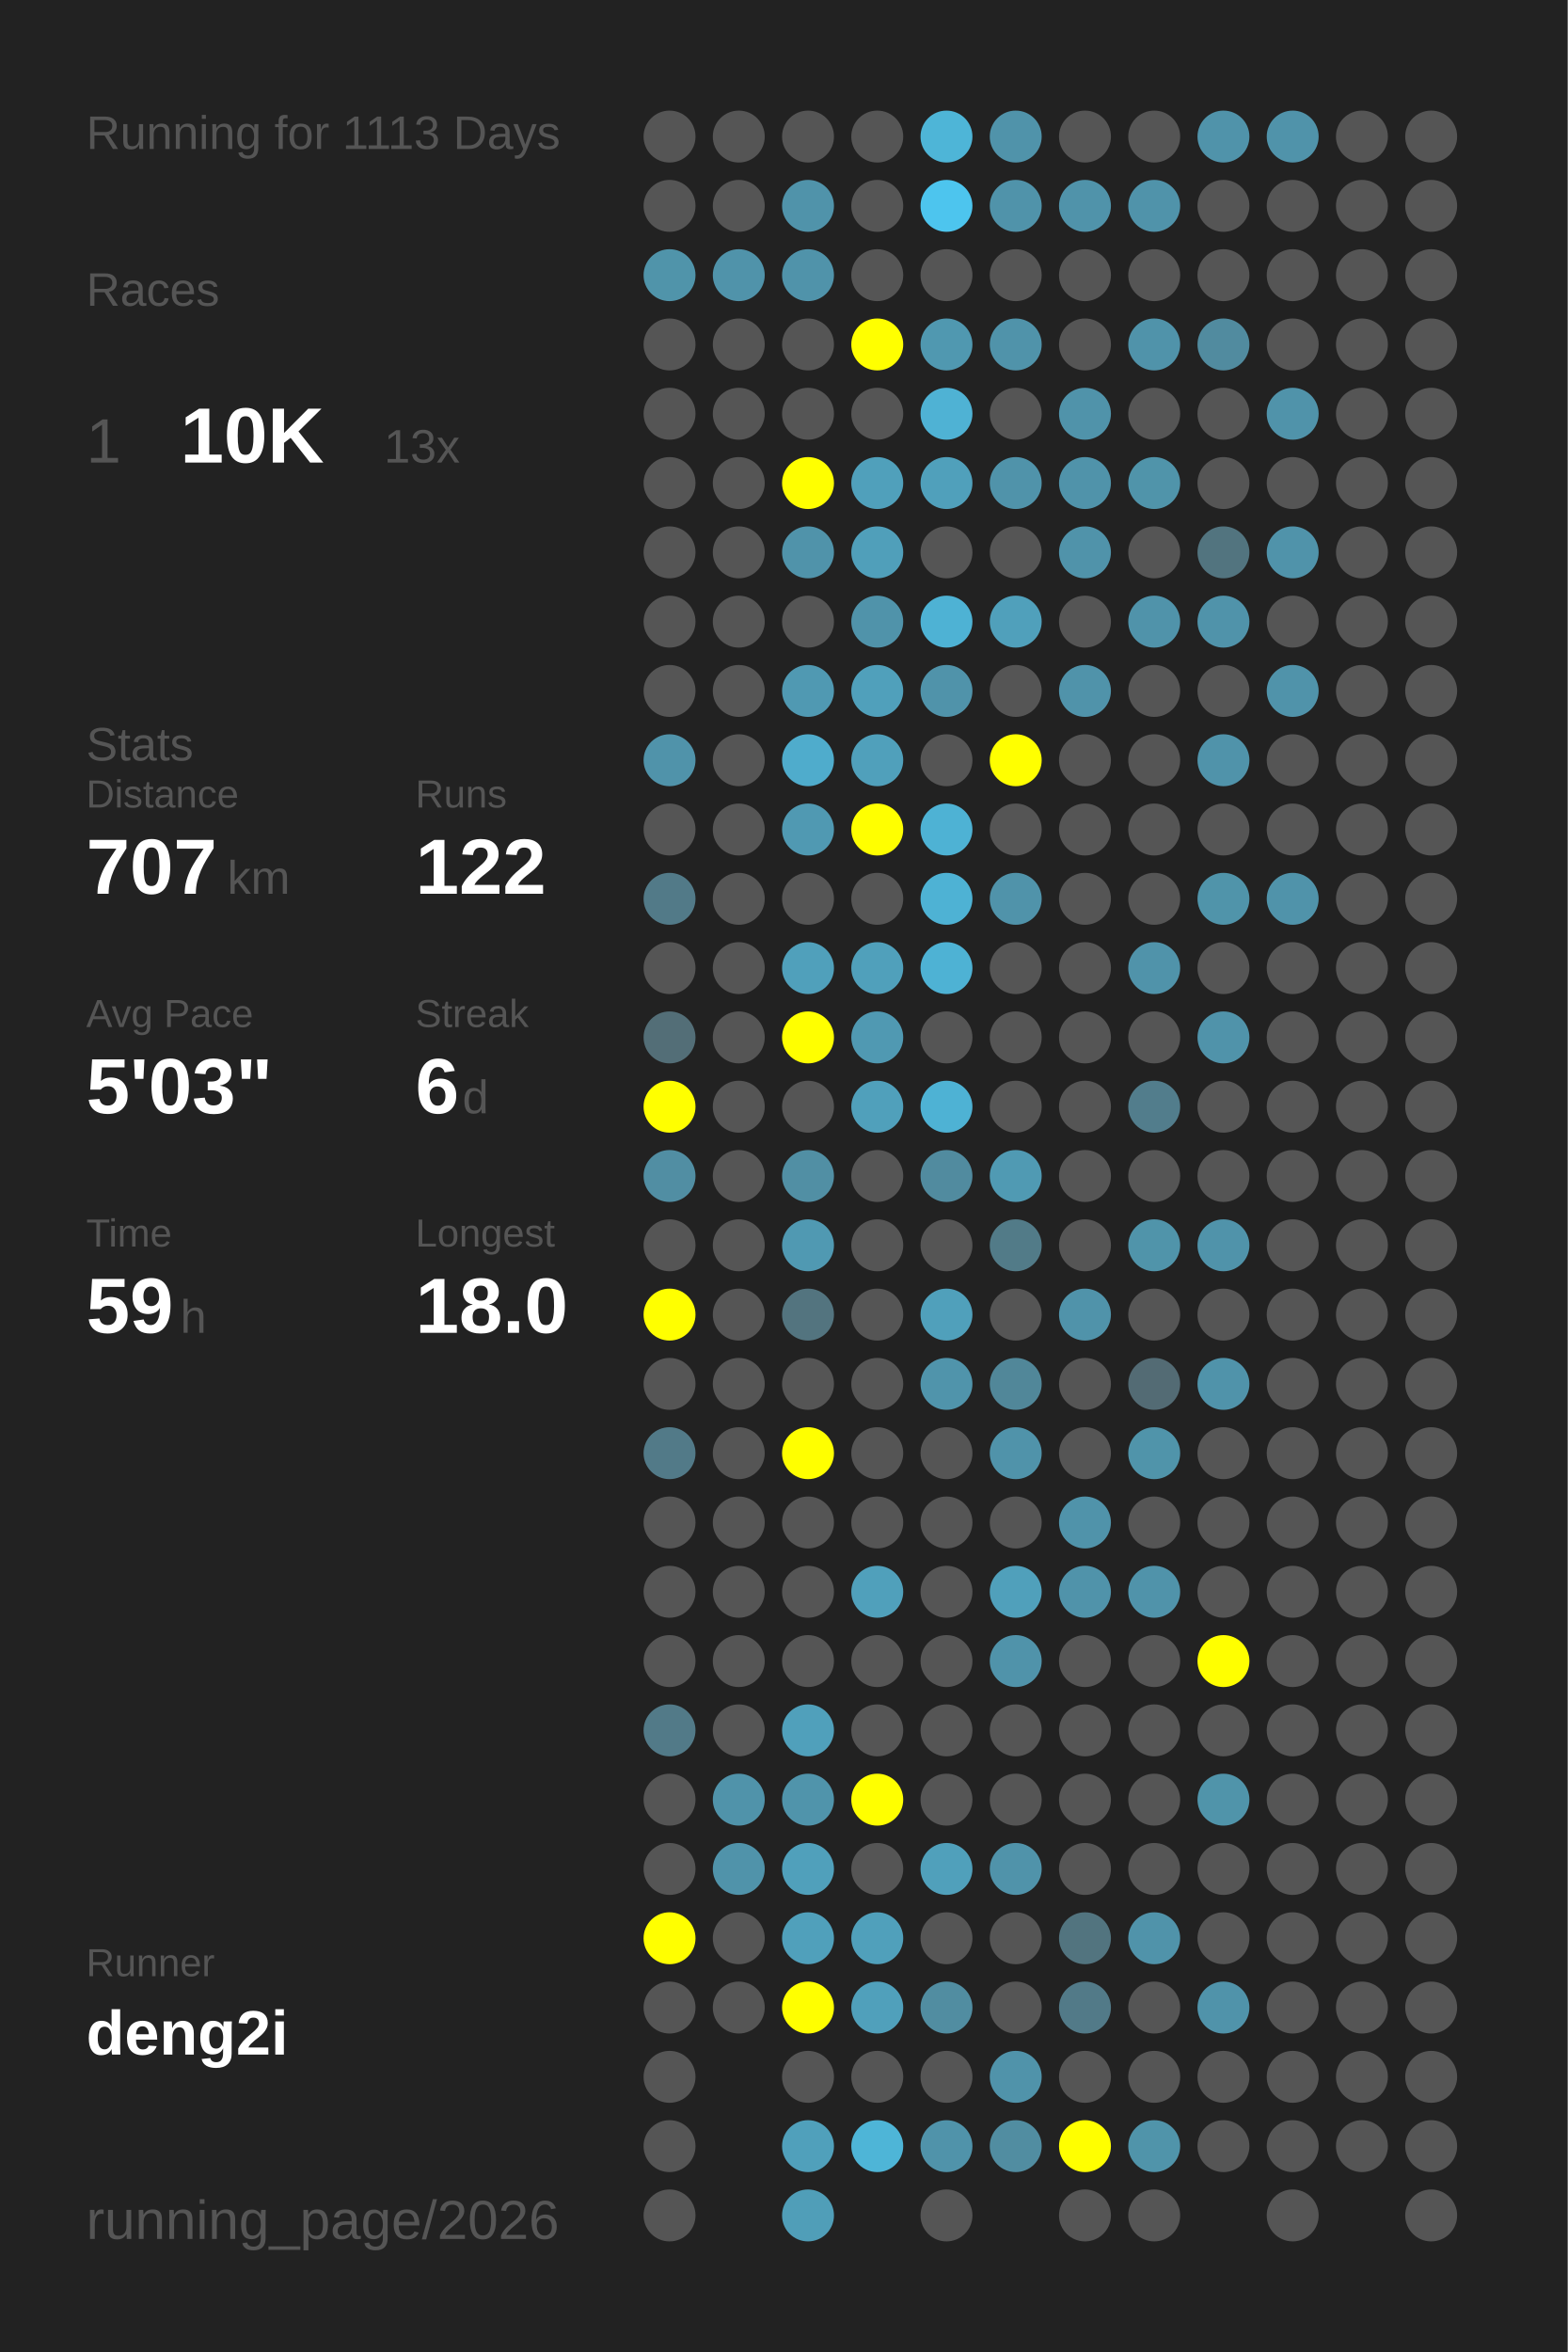
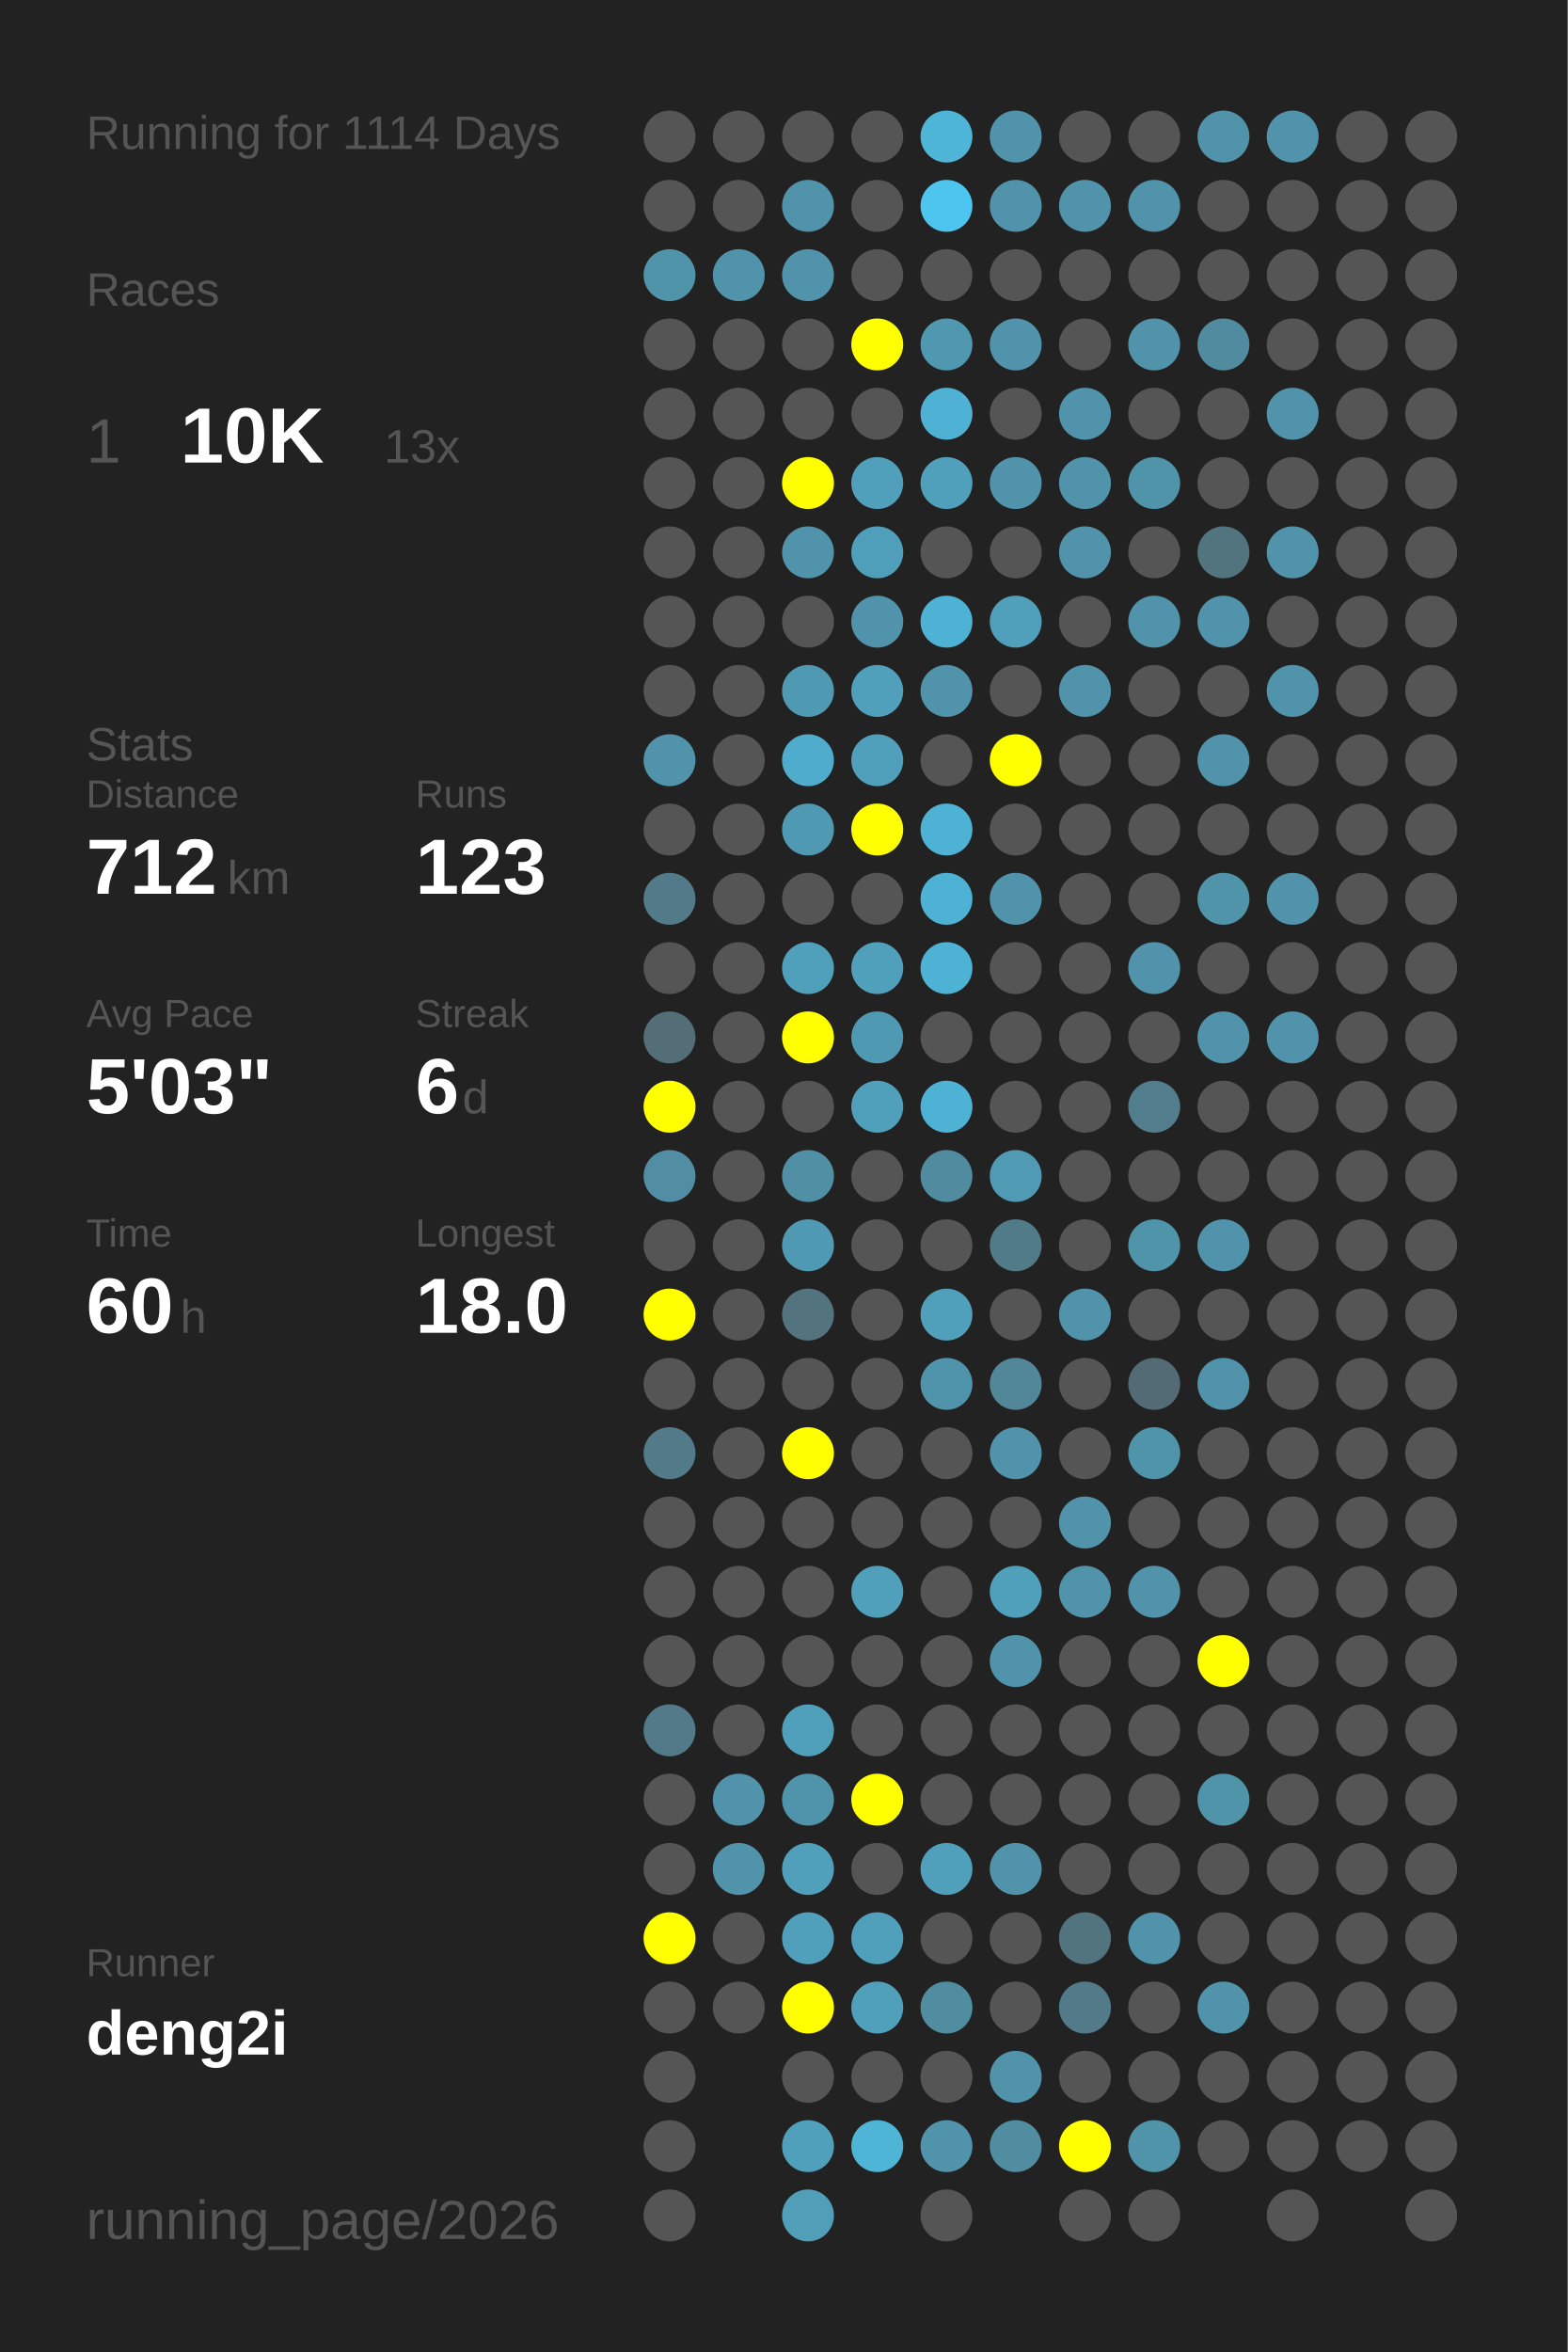
<svg xmlns="http://www.w3.org/2000/svg" baseProfile="full" height="300mm" version="1.1" viewBox="0,0,200,300" width="200mm">
  <defs />
  <rect fill="#222222" height="300" width="200" x="0" y="0" />
-   <text fill="#555555" style="font-size:6px; font-family:Arial;" x="11" y="19">Running for 1113 Days</text>
+   <text fill="#555555" style="font-size:6px; font-family:Arial;" x="11" y="19">Running for 1114 Days</text>
  <text fill="#555555" style="font-size:6px; font-family:Arial;" x="11" y="39">Races</text>
  <text fill="#555555" style="font-size:8px; font-family:Arial;" x="11" y="59">1</text>
  <text fill="#FFFFFF" style="font-size:10px; font-family:Arial; font-weight:bold;" x="23" y="59">10K</text>
  <text fill="#555555" style="font-size:6px; font-family:Arial;" x="49" y="59">13x</text>
  <text fill="#555555" style="font-size:6px; font-family:Arial;" x="11" y="97">Stats</text>
  <text fill="#555555" style="font-size:5px; font-family:Arial;" x="11" y="103">Distance</text>
-   <text fill="#FFFFFF" style="font-size:10px; font-family:Arial; font-weight:bold;" x="11" y="114">707</text>
+   <text fill="#FFFFFF" style="font-size:10px; font-family:Arial; font-weight:bold;" x="11" y="114">712</text>
  <text fill="#555555" style="font-size:6px; font-family:Arial;" x="29" y="114">km</text>
  <text fill="#555555" style="font-size:5px; font-family:Arial;" x="53" y="103">Runs</text>
-   <text fill="#FFFFFF" style="font-size:10px; font-family:Arial; font-weight:bold;" x="53" y="114">122</text>
+   <text fill="#FFFFFF" style="font-size:10px; font-family:Arial; font-weight:bold;" x="53" y="114">123</text>
  <text fill="#555555" style="font-size:5px; font-family:Arial;" x="11" y="131">Avg Pace</text>
  <text fill="#FFFFFF" style="font-size:10px; font-family:Arial; font-weight:bold;" x="11" y="142">5'03"</text>
  <text fill="#555555" style="font-size:5px; font-family:Arial;" x="53" y="131">Streak</text>
  <text fill="#FFFFFF" style="font-size:10px; font-family:Arial; font-weight:bold;" x="53" y="142">6</text>
  <text fill="#555555" style="font-size:6px; font-family:Arial;" x="59" y="142">d</text>
  <text fill="#555555" style="font-size:5px; font-family:Arial;" x="11" y="159">Time</text>
-   <text fill="#FFFFFF" style="font-size:10px; font-family:Arial; font-weight:bold;" x="11" y="170">59</text>
+   <text fill="#FFFFFF" style="font-size:10px; font-family:Arial; font-weight:bold;" x="11" y="170">60</text>
  <text fill="#555555" style="font-size:6px; font-family:Arial;" x="23" y="170">h</text>
  <text fill="#555555" style="font-size:5px; font-family:Arial;" x="53" y="159">Longest</text>
  <text fill="#FFFFFF" style="font-size:10px; font-family:Arial; font-weight:bold;" x="53" y="170">18.0</text>
  <text fill="#555555" style="font-size:5px; font-family:Arial;" x="11" y="252.065">Runner</text>
  <text fill="#FFFFFF" style="font-size:8px; font-family:Arial; font-weight:bold;" x="11" y="262.065">deng2i</text>
  <text fill="#555555" style="font-size:7px; font-family:Arial;" x="11" y="285.581">running_page/2026</text>
  <circle cx="85.417" cy="17.419" fill="#555555" r="3.312" />
  <circle cx="85.417" cy="26.258" fill="#555555" r="3.312" />
  <circle cx="85.417" cy="35.097" fill="#5094aa" r="3.312" />
  <circle cx="85.417" cy="43.935" fill="#555555" r="3.312" />
  <circle cx="85.417" cy="52.774" fill="#555555" r="3.312" />
  <circle cx="85.417" cy="61.613" fill="#555555" r="3.312" />
  <circle cx="85.417" cy="70.452" fill="#555555" r="3.312" />
  <circle cx="85.417" cy="79.29" fill="#555555" r="3.312" />
  <circle cx="85.417" cy="88.129" fill="#555555" r="3.312" />
  <circle cx="85.417" cy="96.968" fill="#5093aa" r="3.312" />
  <circle cx="85.417" cy="105.806" fill="#555555" r="3.312" />
  <circle cx="85.417" cy="114.645" fill="#527a88" r="3.312" />
  <circle cx="85.417" cy="123.484" fill="#555555" r="3.312" />
  <circle cx="85.417" cy="132.323" fill="#536e77" r="3.312" />
  <circle cx="85.417" cy="141.161" fill="#FFFF00" r="3.312" />
  <circle cx="85.417" cy="150" fill="#518ea3" r="3.312" />
  <circle cx="85.417" cy="158.839" fill="#555555" r="3.312" />
  <circle cx="85.417" cy="167.677" fill="#FFFF00" r="3.312" />
  <circle cx="85.417" cy="176.516" fill="#555555" r="3.312" />
  <circle cx="85.417" cy="185.355" fill="#527a88" r="3.312" />
  <circle cx="85.417" cy="194.194" fill="#555555" r="3.312" />
  <circle cx="85.417" cy="203.032" fill="#555555" r="3.312" />
  <circle cx="85.417" cy="211.871" fill="#555555" r="3.312" />
  <circle cx="85.417" cy="220.71" fill="#527a88" r="3.312" />
  <circle cx="85.417" cy="229.548" fill="#555555" r="3.312" />
  <circle cx="85.417" cy="238.387" fill="#555555" r="3.312" />
  <circle cx="85.417" cy="247.226" fill="#FFFF00" r="3.312" />
  <circle cx="85.417" cy="256.065" fill="#555555" r="3.312" />
  <circle cx="85.417" cy="264.903" fill="#555555" r="3.312" />
  <circle cx="85.417" cy="273.742" fill="#555555" r="3.312" />
  <circle cx="85.417" cy="282.581" fill="#555555" r="3.312" />
  <circle cx="94.25" cy="17.419" fill="#555555" r="3.312" />
  <circle cx="94.25" cy="26.258" fill="#555555" r="3.312" />
  <circle cx="94.25" cy="35.097" fill="#5093aa" r="3.312" />
  <circle cx="94.25" cy="43.935" fill="#555555" r="3.312" />
  <circle cx="94.25" cy="52.774" fill="#555555" r="3.312" />
  <circle cx="94.25" cy="61.613" fill="#555555" r="3.312" />
  <circle cx="94.25" cy="70.452" fill="#555555" r="3.312" />
  <circle cx="94.25" cy="79.29" fill="#555555" r="3.312" />
  <circle cx="94.25" cy="88.129" fill="#555555" r="3.312" />
  <circle cx="94.25" cy="96.968" fill="#555555" r="3.312" />
  <circle cx="94.25" cy="105.806" fill="#555555" r="3.312" />
  <circle cx="94.25" cy="114.645" fill="#555555" r="3.312" />
  <circle cx="94.25" cy="123.484" fill="#555555" r="3.312" />
  <circle cx="94.25" cy="132.323" fill="#555555" r="3.312" />
  <circle cx="94.25" cy="141.161" fill="#555555" r="3.312" />
  <circle cx="94.25" cy="150" fill="#555555" r="3.312" />
  <circle cx="94.25" cy="158.839" fill="#555555" r="3.312" />
  <circle cx="94.25" cy="167.677" fill="#555555" r="3.312" />
  <circle cx="94.25" cy="176.516" fill="#555555" r="3.312" />
  <circle cx="94.25" cy="185.355" fill="#555555" r="3.312" />
  <circle cx="94.25" cy="194.194" fill="#555555" r="3.312" />
  <circle cx="94.25" cy="203.032" fill="#555555" r="3.312" />
  <circle cx="94.25" cy="211.871" fill="#555555" r="3.312" />
  <circle cx="94.25" cy="220.71" fill="#555555" r="3.312" />
  <circle cx="94.25" cy="229.548" fill="#5093aa" r="3.312" />
  <circle cx="94.25" cy="238.387" fill="#5093aa" r="3.312" />
  <circle cx="94.25" cy="247.226" fill="#555555" r="3.312" />
  <circle cx="94.25" cy="256.065" fill="#555555" r="3.312" />
  <circle cx="103.083" cy="17.419" fill="#555555" r="3.312" />
  <circle cx="103.083" cy="26.258" fill="#5093aa" r="3.312" />
  <circle cx="103.083" cy="35.097" fill="#5093aa" r="3.312" />
  <circle cx="103.083" cy="43.935" fill="#555555" r="3.312" />
  <circle cx="103.083" cy="52.774" fill="#555555" r="3.312" />
  <circle cx="103.083" cy="61.613" fill="#FFFF00" r="3.312" />
  <circle cx="103.083" cy="70.452" fill="#5093aa" r="3.312" />
  <circle cx="103.083" cy="79.29" fill="#555555" r="3.312" />
  <circle cx="103.083" cy="88.129" fill="#5099b2" r="3.312" />
  <circle cx="103.083" cy="96.968" fill="#4faccc" r="3.312" />
  <circle cx="103.083" cy="105.806" fill="#5099b2" r="3.312" />
  <circle cx="103.083" cy="114.645" fill="#555555" r="3.312" />
  <circle cx="103.083" cy="123.484" fill="#50a0bb" r="3.312" />
  <circle cx="103.083" cy="132.323" fill="#FFFF00" r="3.312" />
  <circle cx="103.083" cy="141.161" fill="#555555" r="3.312" />
  <circle cx="103.083" cy="150" fill="#518fa4" r="3.312" />
  <circle cx="103.083" cy="158.839" fill="#5099b2" r="3.312" />
  <circle cx="103.083" cy="167.677" fill="#53747f" r="3.312" />
  <circle cx="103.083" cy="176.516" fill="#555555" r="3.312" />
  <circle cx="103.083" cy="185.355" fill="#FFFF00" r="3.312" />
  <circle cx="103.083" cy="194.194" fill="#555555" r="3.312" />
  <circle cx="103.083" cy="203.032" fill="#555555" r="3.312" />
  <circle cx="103.083" cy="211.871" fill="#555555" r="3.312" />
  <circle cx="103.083" cy="220.71" fill="#50a0bb" r="3.312" />
  <circle cx="103.083" cy="229.548" fill="#5094ab" r="3.312" />
  <circle cx="103.083" cy="238.387" fill="#50a0bb" r="3.312" />
  <circle cx="103.083" cy="247.226" fill="#50a0bb" r="3.312" />
  <circle cx="103.083" cy="256.065" fill="#FFFF00" r="3.312" />
  <circle cx="103.083" cy="264.903" fill="#555555" r="3.312" />
  <circle cx="103.083" cy="273.742" fill="#50a0bb" r="3.312" />
  <circle cx="103.083" cy="282.581" fill="#509eb8" r="3.312" />
  <circle cx="111.917" cy="17.419" fill="#555555" r="3.312" />
  <circle cx="111.917" cy="26.258" fill="#555555" r="3.312" />
  <circle cx="111.917" cy="35.097" fill="#555555" r="3.312" />
  <circle cx="111.917" cy="43.935" fill="#FFFF00" r="3.312" />
  <circle cx="111.917" cy="52.774" fill="#555555" r="3.312" />
  <circle cx="111.917" cy="61.613" fill="#50a0bb" r="3.312" />
  <circle cx="111.917" cy="70.452" fill="#509fba" r="3.312" />
  <circle cx="111.917" cy="79.29" fill="#5093aa" r="3.312" />
  <circle cx="111.917" cy="88.129" fill="#50a0bb" r="3.312" />
  <circle cx="111.917" cy="96.968" fill="#50a0bb" r="3.312" />
  <circle cx="111.917" cy="105.806" fill="#FFFF00" r="3.312" />
  <circle cx="111.917" cy="114.645" fill="#555555" r="3.312" />
  <circle cx="111.917" cy="123.484" fill="#50a0bb" r="3.312" />
  <circle cx="111.917" cy="132.323" fill="#5099b2" r="3.312" />
  <circle cx="111.917" cy="141.161" fill="#50a0bb" r="3.312" />
  <circle cx="111.917" cy="150" fill="#555555" r="3.312" />
  <circle cx="111.917" cy="158.839" fill="#555555" r="3.312" />
  <circle cx="111.917" cy="167.677" fill="#555555" r="3.312" />
  <circle cx="111.917" cy="176.516" fill="#555555" r="3.312" />
  <circle cx="111.917" cy="185.355" fill="#555555" r="3.312" />
  <circle cx="111.917" cy="194.194" fill="#555555" r="3.312" />
  <circle cx="111.917" cy="203.032" fill="#50a0bb" r="3.312" />
  <circle cx="111.917" cy="211.871" fill="#555555" r="3.312" />
  <circle cx="111.917" cy="220.71" fill="#555555" r="3.312" />
  <circle cx="111.917" cy="229.548" fill="#FFFF00" r="3.312" />
  <circle cx="111.917" cy="238.387" fill="#555555" r="3.312" />
  <circle cx="111.917" cy="247.226" fill="#50a0bb" r="3.312" />
  <circle cx="111.917" cy="256.065" fill="#50a0bb" r="3.312" />
  <circle cx="111.917" cy="264.903" fill="#555555" r="3.312" />
  <circle cx="111.917" cy="273.742" fill="#4eb5d7" r="3.312" />
  <circle cx="120.75" cy="17.419" fill="#4eb5d7" r="3.312" />
  <circle cx="120.75" cy="26.258" fill="#4dc5ee" r="3.312" />
  <circle cx="120.75" cy="35.097" fill="#555555" r="3.312" />
  <circle cx="120.75" cy="43.935" fill="#5098b0" r="3.312" />
  <circle cx="120.75" cy="52.774" fill="#4fb2d4" r="3.312" />
  <circle cx="120.75" cy="61.613" fill="#50a0bb" r="3.312" />
  <circle cx="120.75" cy="70.452" fill="#555555" r="3.312" />
  <circle cx="120.75" cy="79.29" fill="#4eb2d4" r="3.312" />
  <circle cx="120.75" cy="88.129" fill="#5093aa" r="3.312" />
  <circle cx="120.75" cy="96.968" fill="#555555" r="3.312" />
  <circle cx="120.75" cy="105.806" fill="#4eb2d4" r="3.312" />
  <circle cx="120.75" cy="114.645" fill="#4eb2d4" r="3.312" />
  <circle cx="120.75" cy="123.484" fill="#4eb2d4" r="3.312" />
  <circle cx="120.75" cy="132.323" fill="#555555" r="3.312" />
  <circle cx="120.75" cy="141.161" fill="#4eb2d4" r="3.312" />
  <circle cx="120.75" cy="150" fill="#518b9f" r="3.312" />
  <circle cx="120.75" cy="158.839" fill="#555555" r="3.312" />
  <circle cx="120.75" cy="167.677" fill="#50a0bb" r="3.312" />
  <circle cx="120.75" cy="176.516" fill="#5094ab" r="3.312" />
  <circle cx="120.75" cy="185.355" fill="#555555" r="3.312" />
  <circle cx="120.75" cy="194.194" fill="#555555" r="3.312" />
  <circle cx="120.75" cy="203.032" fill="#555555" r="3.312" />
  <circle cx="120.75" cy="211.871" fill="#555555" r="3.312" />
  <circle cx="120.75" cy="220.71" fill="#555555" r="3.312" />
  <circle cx="120.75" cy="229.548" fill="#555555" r="3.312" />
  <circle cx="120.75" cy="238.387" fill="#50a0bb" r="3.312" />
  <circle cx="120.75" cy="247.226" fill="#555555" r="3.312" />
  <circle cx="120.75" cy="256.065" fill="#518da1" r="3.312" />
  <circle cx="120.75" cy="264.903" fill="#555555" r="3.312" />
  <circle cx="120.75" cy="273.742" fill="#5093aa" r="3.312" />
  <circle cx="120.75" cy="282.581" fill="#555555" r="3.312" />
  <circle cx="129.583" cy="17.419" fill="#5093aa" r="3.312" />
  <circle cx="129.583" cy="26.258" fill="#5093aa" r="3.312" />
  <circle cx="129.583" cy="35.097" fill="#555555" r="3.312" />
  <circle cx="129.583" cy="43.935" fill="#5093aa" r="3.312" />
  <circle cx="129.583" cy="52.774" fill="#555555" r="3.312" />
  <circle cx="129.583" cy="61.613" fill="#5093aa" r="3.312" />
  <circle cx="129.583" cy="70.452" fill="#555555" r="3.312" />
  <circle cx="129.583" cy="79.29" fill="#50a0bb" r="3.312" />
  <circle cx="129.583" cy="88.129" fill="#555555" r="3.312" />
  <circle cx="129.583" cy="96.968" fill="#FFFF00" r="3.312" />
  <circle cx="129.583" cy="105.806" fill="#555555" r="3.312" />
  <circle cx="129.583" cy="114.645" fill="#5093aa" r="3.312" />
  <circle cx="129.583" cy="123.484" fill="#555555" r="3.312" />
  <circle cx="129.583" cy="132.323" fill="#555555" r="3.312" />
  <circle cx="129.583" cy="141.161" fill="#555555" r="3.312" />
  <circle cx="129.583" cy="150" fill="#509ab3" r="3.312" />
  <circle cx="129.583" cy="158.839" fill="#527b88" r="3.312" />
  <circle cx="129.583" cy="167.677" fill="#555555" r="3.312" />
  <circle cx="129.583" cy="176.516" fill="#518799" r="3.312" />
  <circle cx="129.583" cy="185.355" fill="#5093aa" r="3.312" />
  <circle cx="129.583" cy="194.194" fill="#555555" r="3.312" />
  <circle cx="129.583" cy="203.032" fill="#50a0bb" r="3.312" />
  <circle cx="129.583" cy="211.871" fill="#5093aa" r="3.312" />
  <circle cx="129.583" cy="220.71" fill="#555555" r="3.312" />
  <circle cx="129.583" cy="229.548" fill="#555555" r="3.312" />
  <circle cx="129.583" cy="238.387" fill="#5093aa" r="3.312" />
  <circle cx="129.583" cy="247.226" fill="#555555" r="3.312" />
  <circle cx="129.583" cy="256.065" fill="#555555" r="3.312" />
  <circle cx="129.583" cy="264.903" fill="#5093aa" r="3.312" />
  <circle cx="129.583" cy="273.742" fill="#518da1" r="3.312" />
  <circle cx="138.417" cy="17.419" fill="#555555" r="3.312" />
  <circle cx="138.417" cy="26.258" fill="#5093aa" r="3.312" />
  <circle cx="138.417" cy="35.097" fill="#555555" r="3.312" />
  <circle cx="138.417" cy="43.935" fill="#555555" r="3.312" />
  <circle cx="138.417" cy="52.774" fill="#5093aa" r="3.312" />
  <circle cx="138.417" cy="61.613" fill="#5093aa" r="3.312" />
  <circle cx="138.417" cy="70.452" fill="#5093aa" r="3.312" />
  <circle cx="138.417" cy="79.29" fill="#555555" r="3.312" />
  <circle cx="138.417" cy="88.129" fill="#5093aa" r="3.312" />
  <circle cx="138.417" cy="96.968" fill="#555555" r="3.312" />
  <circle cx="138.417" cy="105.806" fill="#555555" r="3.312" />
  <circle cx="138.417" cy="114.645" fill="#555555" r="3.312" />
  <circle cx="138.417" cy="123.484" fill="#555555" r="3.312" />
  <circle cx="138.417" cy="132.323" fill="#555555" r="3.312" />
  <circle cx="138.417" cy="141.161" fill="#555555" r="3.312" />
  <circle cx="138.417" cy="150" fill="#555555" r="3.312" />
  <circle cx="138.417" cy="158.839" fill="#555555" r="3.312" />
  <circle cx="138.417" cy="167.677" fill="#5093aa" r="3.312" />
  <circle cx="138.417" cy="176.516" fill="#555555" r="3.312" />
  <circle cx="138.417" cy="185.355" fill="#555555" r="3.312" />
  <circle cx="138.417" cy="194.194" fill="#5093aa" r="3.312" />
  <circle cx="138.417" cy="203.032" fill="#5093aa" r="3.312" />
  <circle cx="138.417" cy="211.871" fill="#555555" r="3.312" />
  <circle cx="138.417" cy="220.71" fill="#555555" r="3.312" />
  <circle cx="138.417" cy="229.548" fill="#555555" r="3.312" />
  <circle cx="138.417" cy="238.387" fill="#555555" r="3.312" />
  <circle cx="138.417" cy="247.226" fill="#52747f" r="3.312" />
  <circle cx="138.417" cy="256.065" fill="#527a88" r="3.312" />
  <circle cx="138.417" cy="264.903" fill="#555555" r="3.312" />
  <circle cx="138.417" cy="273.742" fill="#FFFF00" r="3.312" />
  <circle cx="138.417" cy="282.581" fill="#555555" r="3.312" />
  <circle cx="147.25" cy="17.419" fill="#555555" r="3.312" />
  <circle cx="147.25" cy="26.258" fill="#5093aa" r="3.312" />
  <circle cx="147.25" cy="35.097" fill="#555555" r="3.312" />
  <circle cx="147.25" cy="43.935" fill="#5093aa" r="3.312" />
  <circle cx="147.25" cy="52.774" fill="#555555" r="3.312" />
  <circle cx="147.25" cy="61.613" fill="#5094aa" r="3.312" />
  <circle cx="147.25" cy="70.452" fill="#555555" r="3.312" />
  <circle cx="147.25" cy="79.29" fill="#5093aa" r="3.312" />
  <circle cx="147.25" cy="88.129" fill="#555555" r="3.312" />
  <circle cx="147.25" cy="96.968" fill="#555555" r="3.312" />
  <circle cx="147.25" cy="105.806" fill="#555555" r="3.312" />
  <circle cx="147.25" cy="114.645" fill="#555555" r="3.312" />
  <circle cx="147.25" cy="123.484" fill="#5093aa" r="3.312" />
  <circle cx="147.25" cy="132.323" fill="#555555" r="3.312" />
  <circle cx="147.25" cy="141.161" fill="#527d8c" r="3.312" />
  <circle cx="147.25" cy="150" fill="#555555" r="3.312" />
  <circle cx="147.25" cy="158.839" fill="#5094aa" r="3.312" />
  <circle cx="147.25" cy="167.677" fill="#555555" r="3.312" />
  <circle cx="147.25" cy="176.516" fill="#536b74" r="3.312" />
  <circle cx="147.25" cy="185.355" fill="#5094aa" r="3.312" />
  <circle cx="147.25" cy="194.194" fill="#555555" r="3.312" />
  <circle cx="147.25" cy="203.032" fill="#5093aa" r="3.312" />
  <circle cx="147.25" cy="211.871" fill="#555555" r="3.312" />
  <circle cx="147.25" cy="220.71" fill="#555555" r="3.312" />
  <circle cx="147.25" cy="229.548" fill="#555555" r="3.312" />
  <circle cx="147.25" cy="238.387" fill="#555555" r="3.312" />
  <circle cx="147.25" cy="247.226" fill="#5093aa" r="3.312" />
  <circle cx="147.25" cy="256.065" fill="#555555" r="3.312" />
  <circle cx="147.25" cy="264.903" fill="#555555" r="3.312" />
  <circle cx="147.25" cy="273.742" fill="#5094aa" r="3.312" />
  <circle cx="147.25" cy="282.581" fill="#555555" r="3.312" />
  <circle cx="156.083" cy="17.419" fill="#5093aa" r="3.312" />
  <circle cx="156.083" cy="26.258" fill="#555555" r="3.312" />
  <circle cx="156.083" cy="35.097" fill="#555555" r="3.312" />
  <circle cx="156.083" cy="43.935" fill="#518b9f" r="3.312" />
  <circle cx="156.083" cy="52.774" fill="#555555" r="3.312" />
  <circle cx="156.083" cy="61.613" fill="#555555" r="3.312" />
  <circle cx="156.083" cy="70.452" fill="#52747f" r="3.312" />
  <circle cx="156.083" cy="79.29" fill="#5093aa" r="3.312" />
  <circle cx="156.083" cy="88.129" fill="#555555" r="3.312" />
  <circle cx="156.083" cy="96.968" fill="#5093aa" r="3.312" />
  <circle cx="156.083" cy="105.806" fill="#555555" r="3.312" />
  <circle cx="156.083" cy="114.645" fill="#5094aa" r="3.312" />
  <circle cx="156.083" cy="123.484" fill="#555555" r="3.312" />
  <circle cx="156.083" cy="132.323" fill="#5093aa" r="3.312" />
  <circle cx="156.083" cy="141.161" fill="#555555" r="3.312" />
  <circle cx="156.083" cy="150" fill="#555555" r="3.312" />
  <circle cx="156.083" cy="158.839" fill="#5093aa" r="3.312" />
  <circle cx="156.083" cy="167.677" fill="#555555" r="3.312" />
  <circle cx="156.083" cy="176.516" fill="#5093aa" r="3.312" />
  <circle cx="156.083" cy="185.355" fill="#555555" r="3.312" />
  <circle cx="156.083" cy="194.194" fill="#555555" r="3.312" />
  <circle cx="156.083" cy="203.032" fill="#555555" r="3.312" />
  <circle cx="156.083" cy="211.871" fill="#FFFF00" r="3.312" />
  <circle cx="156.083" cy="220.71" fill="#555555" r="3.312" />
  <circle cx="156.083" cy="229.548" fill="#5094aa" r="3.312" />
  <circle cx="156.083" cy="238.387" fill="#555555" r="3.312" />
  <circle cx="156.083" cy="247.226" fill="#555555" r="3.312" />
  <circle cx="156.083" cy="256.065" fill="#5093aa" r="3.312" />
  <circle cx="156.083" cy="264.903" fill="#555555" r="3.312" />
  <circle cx="156.083" cy="273.742" fill="#555555" r="3.312" />
  <circle cx="164.917" cy="17.419" fill="#5093aa" r="3.312" />
  <circle cx="164.917" cy="26.258" fill="#555555" r="3.312" />
  <circle cx="164.917" cy="35.097" fill="#555555" r="3.312" />
  <circle cx="164.917" cy="43.935" fill="#555555" r="3.312" />
  <circle cx="164.917" cy="52.774" fill="#5093aa" r="3.312" />
  <circle cx="164.917" cy="61.613" fill="#555555" r="3.312" />
  <circle cx="164.917" cy="70.452" fill="#5093aa" r="3.312" />
  <circle cx="164.917" cy="79.29" fill="#555555" r="3.312" />
  <circle cx="164.917" cy="88.129" fill="#5093aa" r="3.312" />
  <circle cx="164.917" cy="96.968" fill="#555555" r="3.312" />
  <circle cx="164.917" cy="105.806" fill="#555555" r="3.312" />
  <circle cx="164.917" cy="114.645" fill="#5093aa" r="3.312" />
  <circle cx="164.917" cy="123.484" fill="#555555" r="3.312" />
-   <circle cx="164.917" cy="132.323" fill="#555555" r="3.312" />
+   <circle cx="164.917" cy="132.323" fill="#5093aa" r="3.312" />
  <circle cx="164.917" cy="141.161" fill="#555555" r="3.312" />
  <circle cx="164.917" cy="150" fill="#555555" r="3.312" />
  <circle cx="164.917" cy="158.839" fill="#555555" r="3.312" />
  <circle cx="164.917" cy="167.677" fill="#555555" r="3.312" />
  <circle cx="164.917" cy="176.516" fill="#555555" r="3.312" />
  <circle cx="164.917" cy="185.355" fill="#555555" r="3.312" />
  <circle cx="164.917" cy="194.194" fill="#555555" r="3.312" />
  <circle cx="164.917" cy="203.032" fill="#555555" r="3.312" />
  <circle cx="164.917" cy="211.871" fill="#555555" r="3.312" />
  <circle cx="164.917" cy="220.71" fill="#555555" r="3.312" />
  <circle cx="164.917" cy="229.548" fill="#555555" r="3.312" />
  <circle cx="164.917" cy="238.387" fill="#555555" r="3.312" />
  <circle cx="164.917" cy="247.226" fill="#555555" r="3.312" />
  <circle cx="164.917" cy="256.065" fill="#555555" r="3.312" />
  <circle cx="164.917" cy="264.903" fill="#555555" r="3.312" />
  <circle cx="164.917" cy="273.742" fill="#555555" r="3.312" />
  <circle cx="164.917" cy="282.581" fill="#555555" r="3.312" />
  <circle cx="173.75" cy="17.419" fill="#555555" r="3.312" />
  <circle cx="173.75" cy="26.258" fill="#555555" r="3.312" />
  <circle cx="173.75" cy="35.097" fill="#555555" r="3.312" />
  <circle cx="173.75" cy="43.935" fill="#555555" r="3.312" />
  <circle cx="173.75" cy="52.774" fill="#555555" r="3.312" />
  <circle cx="173.75" cy="61.613" fill="#555555" r="3.312" />
  <circle cx="173.75" cy="70.452" fill="#555555" r="3.312" />
  <circle cx="173.75" cy="79.29" fill="#555555" r="3.312" />
  <circle cx="173.75" cy="88.129" fill="#555555" r="3.312" />
  <circle cx="173.75" cy="96.968" fill="#555555" r="3.312" />
  <circle cx="173.75" cy="105.806" fill="#555555" r="3.312" />
  <circle cx="173.75" cy="114.645" fill="#555555" r="3.312" />
  <circle cx="173.75" cy="123.484" fill="#555555" r="3.312" />
  <circle cx="173.75" cy="132.323" fill="#555555" r="3.312" />
  <circle cx="173.75" cy="141.161" fill="#555555" r="3.312" />
  <circle cx="173.75" cy="150" fill="#555555" r="3.312" />
  <circle cx="173.75" cy="158.839" fill="#555555" r="3.312" />
  <circle cx="173.75" cy="167.677" fill="#555555" r="3.312" />
  <circle cx="173.75" cy="176.516" fill="#555555" r="3.312" />
  <circle cx="173.75" cy="185.355" fill="#555555" r="3.312" />
  <circle cx="173.75" cy="194.194" fill="#555555" r="3.312" />
  <circle cx="173.75" cy="203.032" fill="#555555" r="3.312" />
  <circle cx="173.75" cy="211.871" fill="#555555" r="3.312" />
  <circle cx="173.75" cy="220.71" fill="#555555" r="3.312" />
  <circle cx="173.75" cy="229.548" fill="#555555" r="3.312" />
  <circle cx="173.75" cy="238.387" fill="#555555" r="3.312" />
  <circle cx="173.75" cy="247.226" fill="#555555" r="3.312" />
  <circle cx="173.75" cy="256.065" fill="#555555" r="3.312" />
  <circle cx="173.75" cy="264.903" fill="#555555" r="3.312" />
  <circle cx="173.75" cy="273.742" fill="#555555" r="3.312" />
  <circle cx="182.583" cy="17.419" fill="#555555" r="3.312" />
  <circle cx="182.583" cy="26.258" fill="#555555" r="3.312" />
  <circle cx="182.583" cy="35.097" fill="#555555" r="3.312" />
  <circle cx="182.583" cy="43.935" fill="#555555" r="3.312" />
  <circle cx="182.583" cy="52.774" fill="#555555" r="3.312" />
  <circle cx="182.583" cy="61.613" fill="#555555" r="3.312" />
  <circle cx="182.583" cy="70.452" fill="#555555" r="3.312" />
  <circle cx="182.583" cy="79.29" fill="#555555" r="3.312" />
  <circle cx="182.583" cy="88.129" fill="#555555" r="3.312" />
  <circle cx="182.583" cy="96.968" fill="#555555" r="3.312" />
  <circle cx="182.583" cy="105.806" fill="#555555" r="3.312" />
  <circle cx="182.583" cy="114.645" fill="#555555" r="3.312" />
  <circle cx="182.583" cy="123.484" fill="#555555" r="3.312" />
  <circle cx="182.583" cy="132.323" fill="#555555" r="3.312" />
  <circle cx="182.583" cy="141.161" fill="#555555" r="3.312" />
  <circle cx="182.583" cy="150" fill="#555555" r="3.312" />
  <circle cx="182.583" cy="158.839" fill="#555555" r="3.312" />
  <circle cx="182.583" cy="167.677" fill="#555555" r="3.312" />
  <circle cx="182.583" cy="176.516" fill="#555555" r="3.312" />
  <circle cx="182.583" cy="185.355" fill="#555555" r="3.312" />
  <circle cx="182.583" cy="194.194" fill="#555555" r="3.312" />
  <circle cx="182.583" cy="203.032" fill="#555555" r="3.312" />
  <circle cx="182.583" cy="211.871" fill="#555555" r="3.312" />
  <circle cx="182.583" cy="220.71" fill="#555555" r="3.312" />
  <circle cx="182.583" cy="229.548" fill="#555555" r="3.312" />
  <circle cx="182.583" cy="238.387" fill="#555555" r="3.312" />
  <circle cx="182.583" cy="247.226" fill="#555555" r="3.312" />
  <circle cx="182.583" cy="256.065" fill="#555555" r="3.312" />
  <circle cx="182.583" cy="264.903" fill="#555555" r="3.312" />
  <circle cx="182.583" cy="273.742" fill="#555555" r="3.312" />
  <circle cx="182.583" cy="282.581" fill="#555555" r="3.312" />
</svg>
